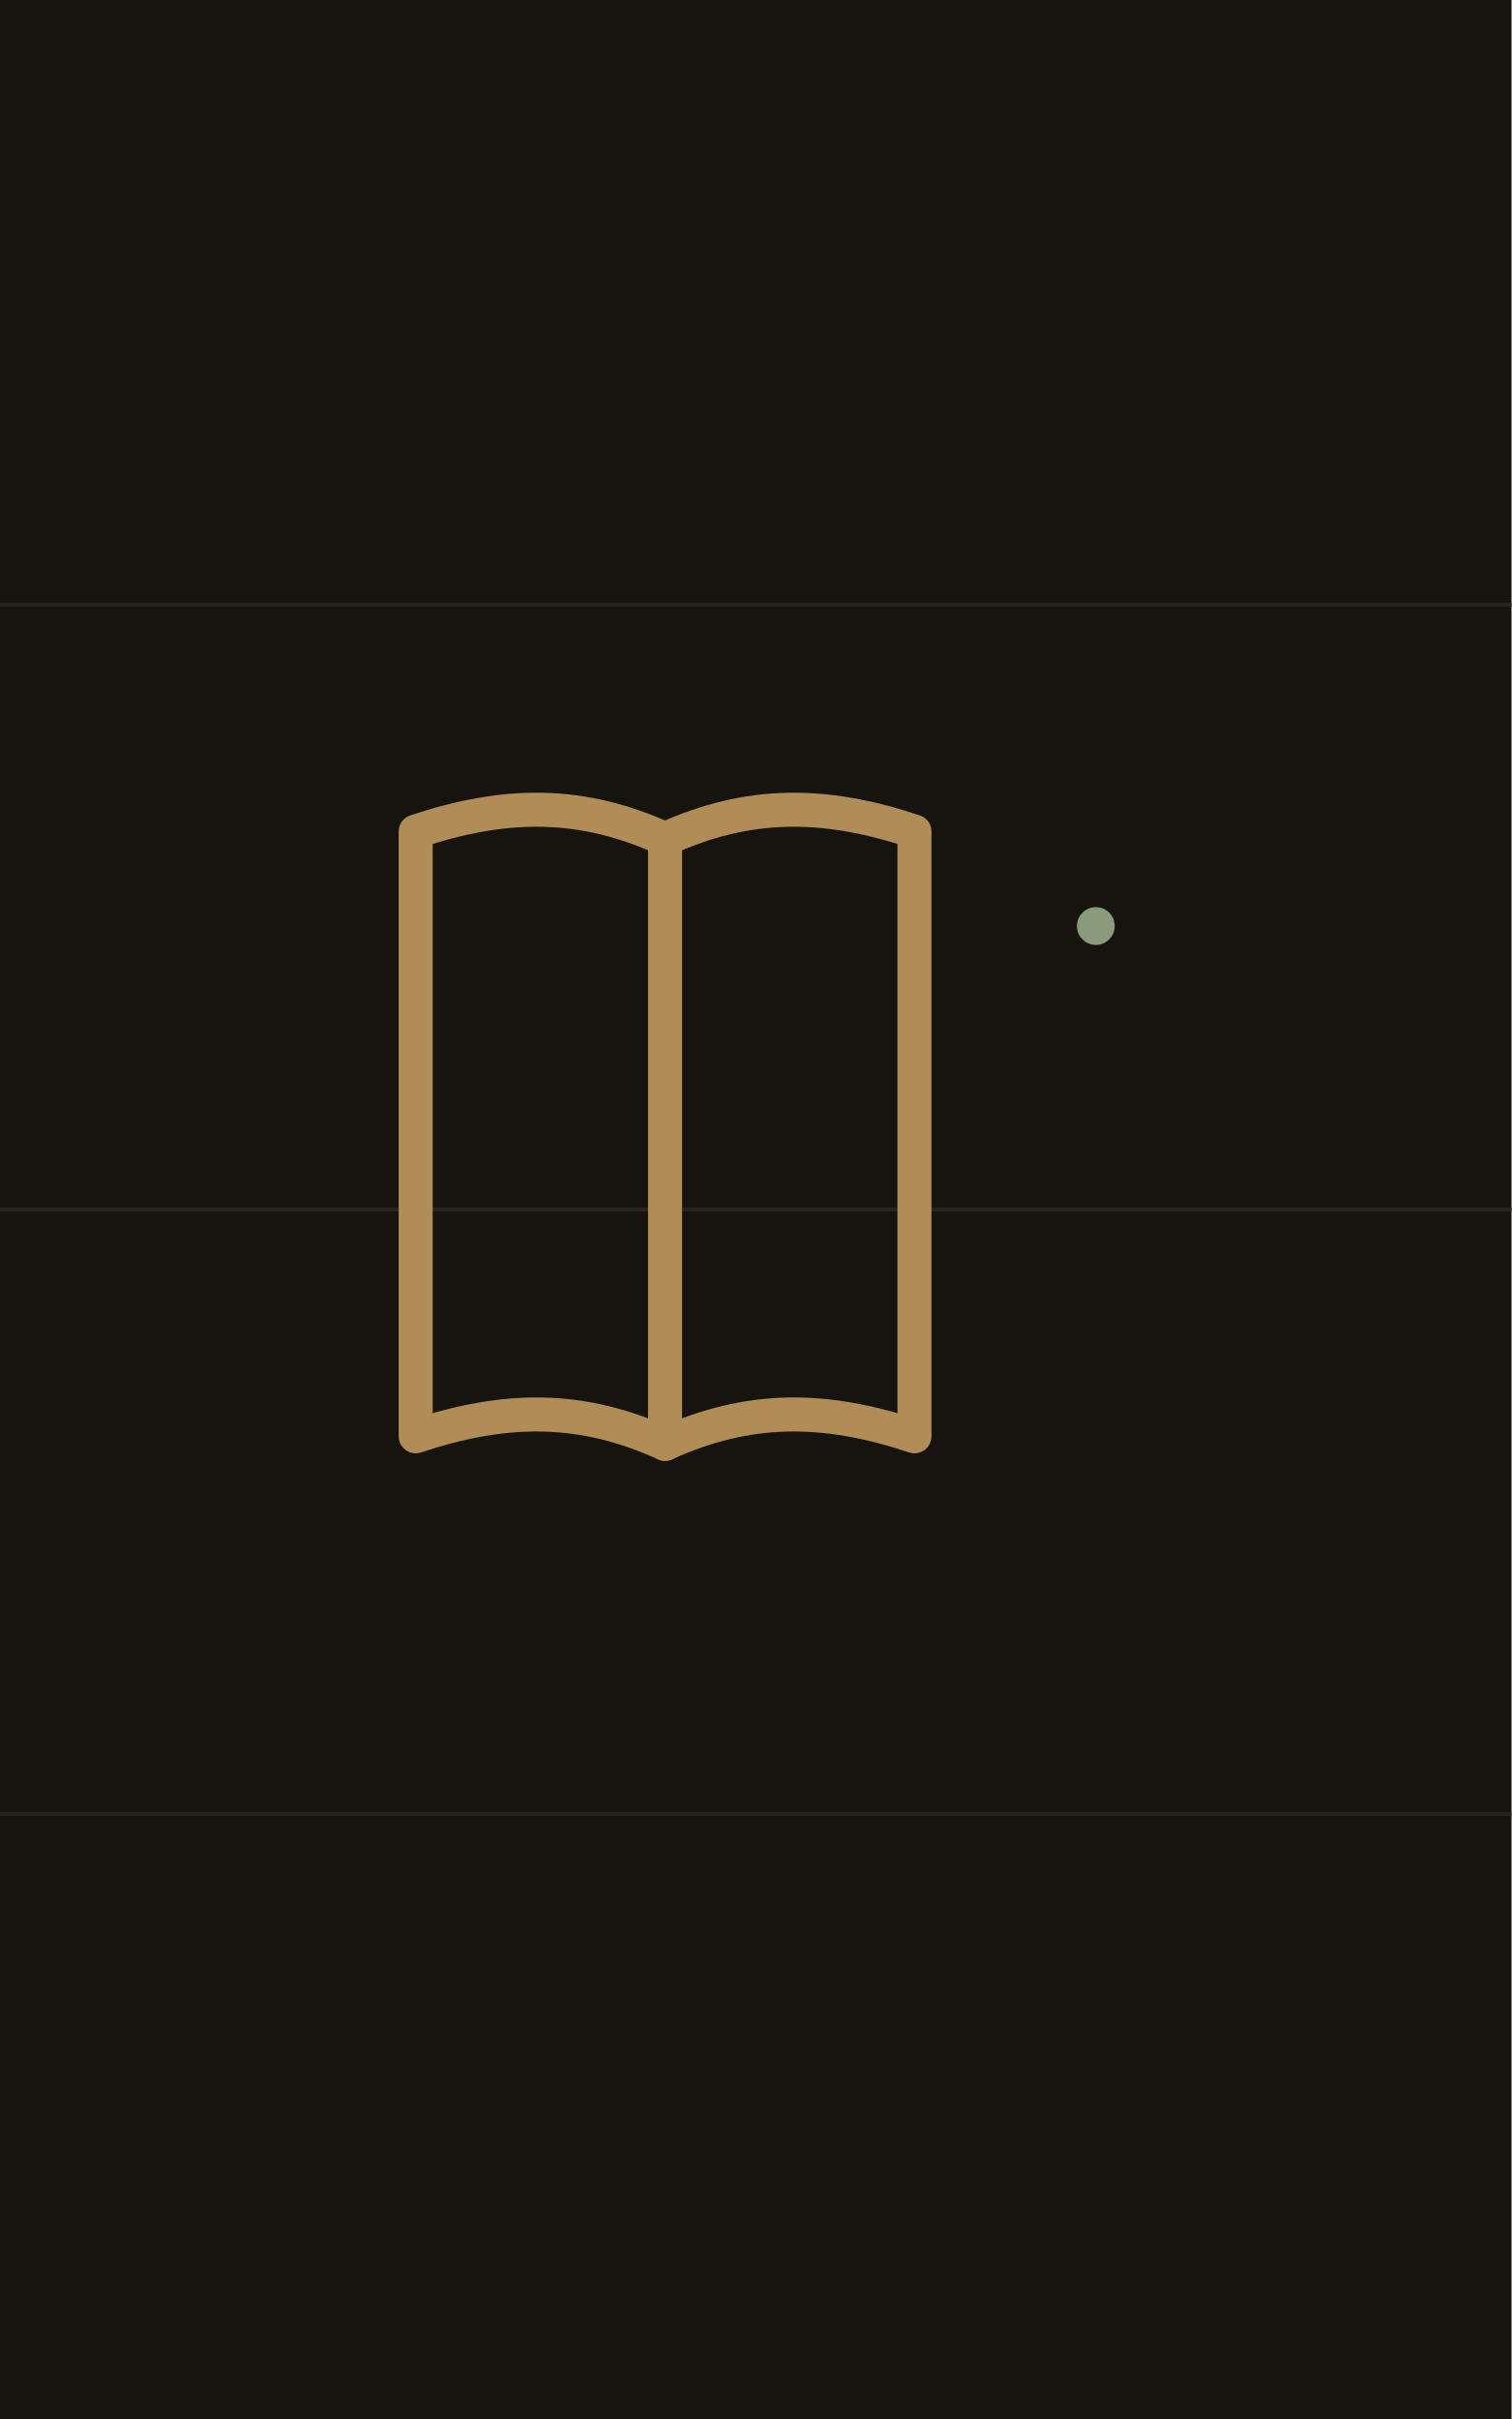
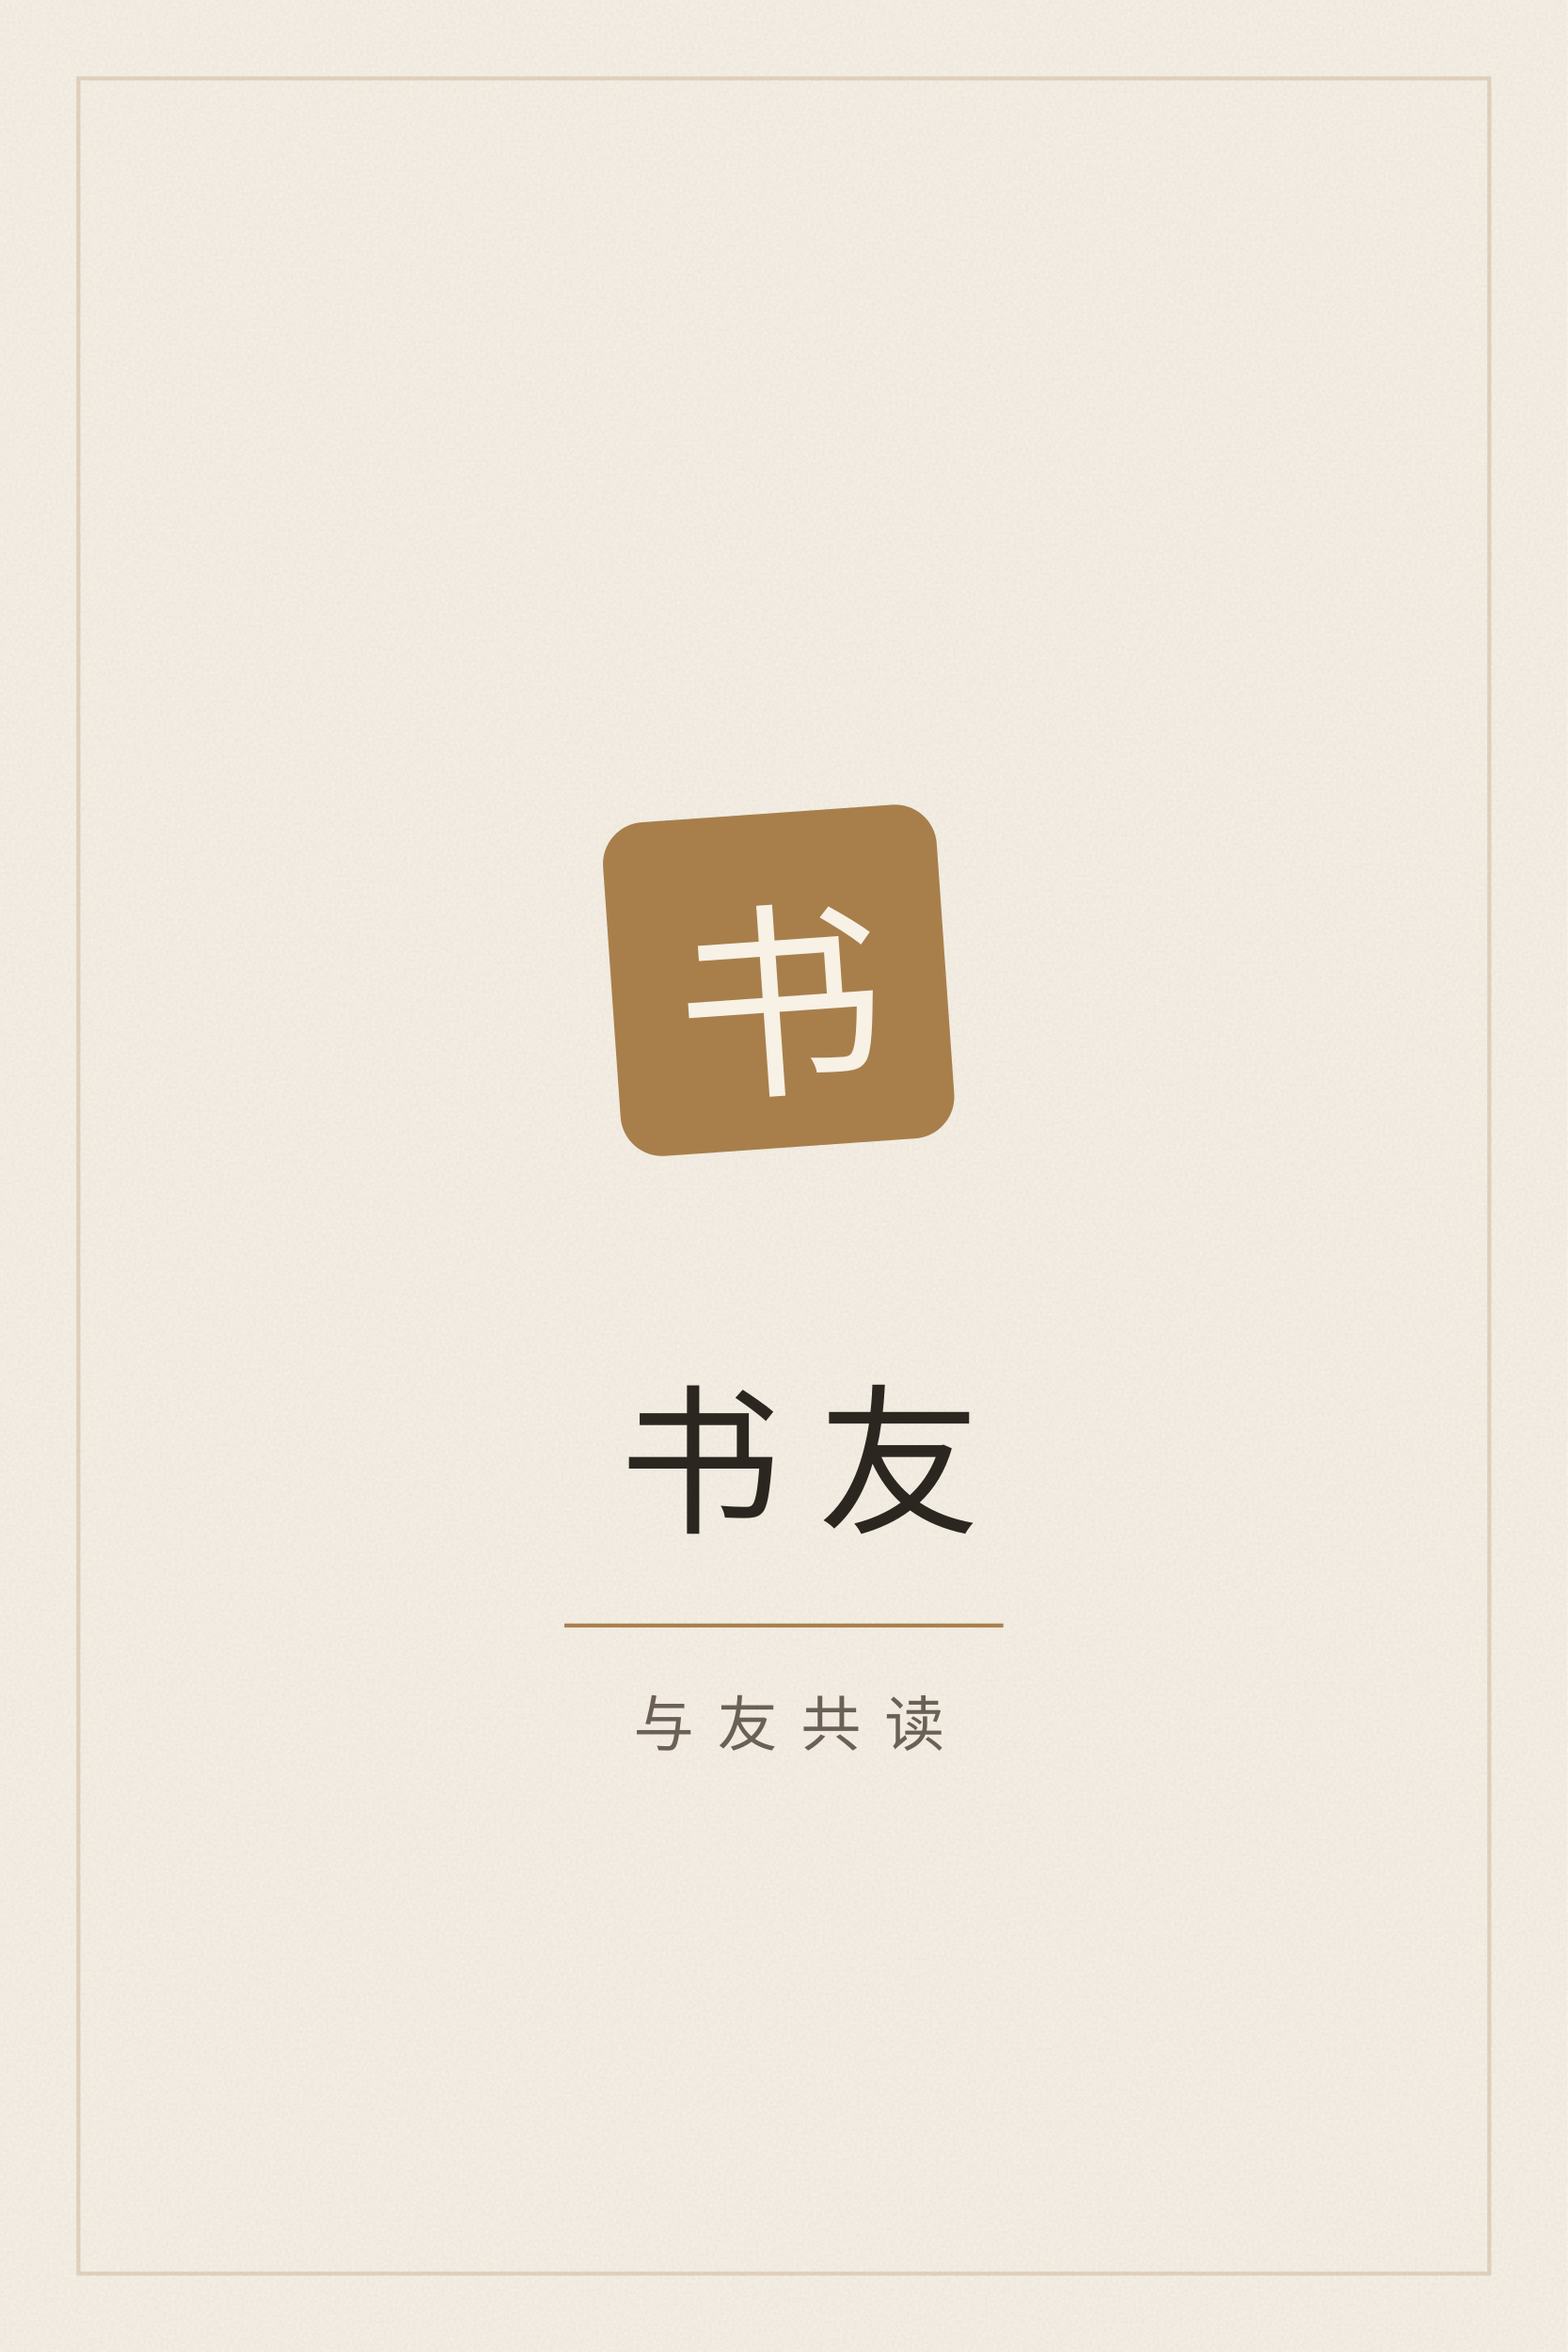
- <svg xmlns="http://www.w3.org/2000/svg" viewBox="0 0 400 640">
-   <rect width="400" height="640" fill="#17140F" />
-   <g stroke="#2A251C" stroke-width="1">
-     <line x1="0" y1="160" x2="400" y2="160" />
-     <line x1="0" y1="320" x2="400" y2="320" />
-     <line x1="0" y1="480" x2="400" y2="480" />
+ <svg xmlns="http://www.w3.org/2000/svg" viewBox="0 0 600 900">
+   <defs>
+     <filter id="n">
+       <feTurbulence type="fractalNoise" baseFrequency="0.9" numOctaves="2" stitchTiles="stitch" />
+       <feColorMatrix type="matrix" values="0 0 0 0 0 0 0 0 0 0 0 0 0 0 0 0 0 0 0.05 0" />
+     </filter>
+   </defs>
+   <rect width="600" height="900" fill="#F7F1E6" />
+   <rect width="600" height="900" filter="url(#n)" />
+   <rect x="30" y="30" width="540" height="840" fill="none" stroke="#A87F4B" stroke-opacity="0.25" stroke-width="1.5" />
+   <g transform="rotate(-4 300 375)">
+     <rect x="234" y="311" width="128" height="128" rx="16" fill="#A87F4B" />
+     <text x="298" y="378" font-family="STSong,SimSun,serif" font-size="80" fill="#F7F1E6" text-anchor="middle" dominant-baseline="central">书</text>
  </g>
-   <path d="M110 220c24-8 44-8 66 2 22-10 42-10 66-2v160c-24-8-44-8-66 2-22-10-42-10-66-2V220z" fill="none" stroke="#B08D57" stroke-width="9" stroke-linejoin="round" />
-   <path d="M176 222v160" stroke="#B08D57" stroke-width="9" stroke-linecap="round" />
-   <circle cx="290" cy="245" r="5" fill="#8A9B7C" />
+   <text x="306" y="582" font-family="STSong,SimSun,serif" font-size="62" fill="#2B2620" text-anchor="middle" letter-spacing="14">书友</text>
+   <line x1="216" y1="622" x2="384" y2="622" stroke="#A87F4B" stroke-width="1.5" />
+   <text x="302" y="668" font-family="STSong,SimSun,serif" font-size="23" fill="#6B6055" text-anchor="middle" letter-spacing="9">与友共读</text>
</svg>
